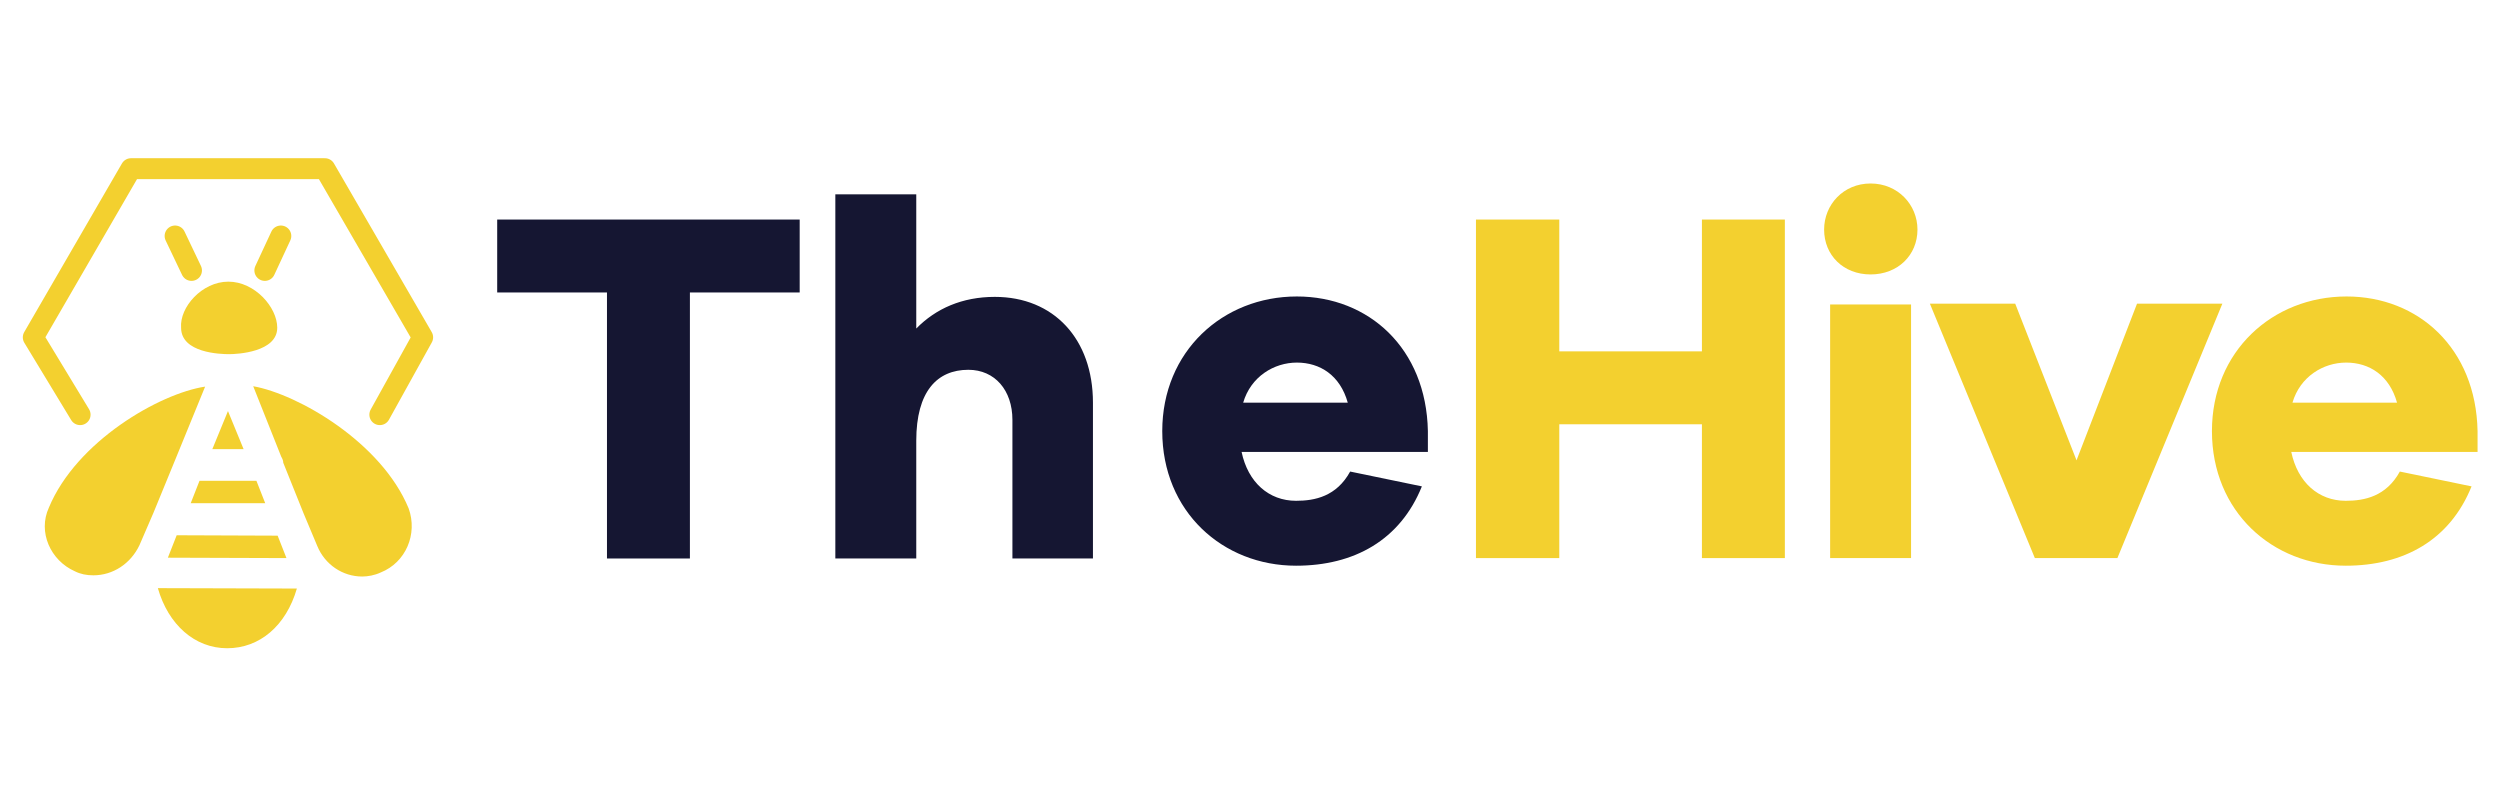
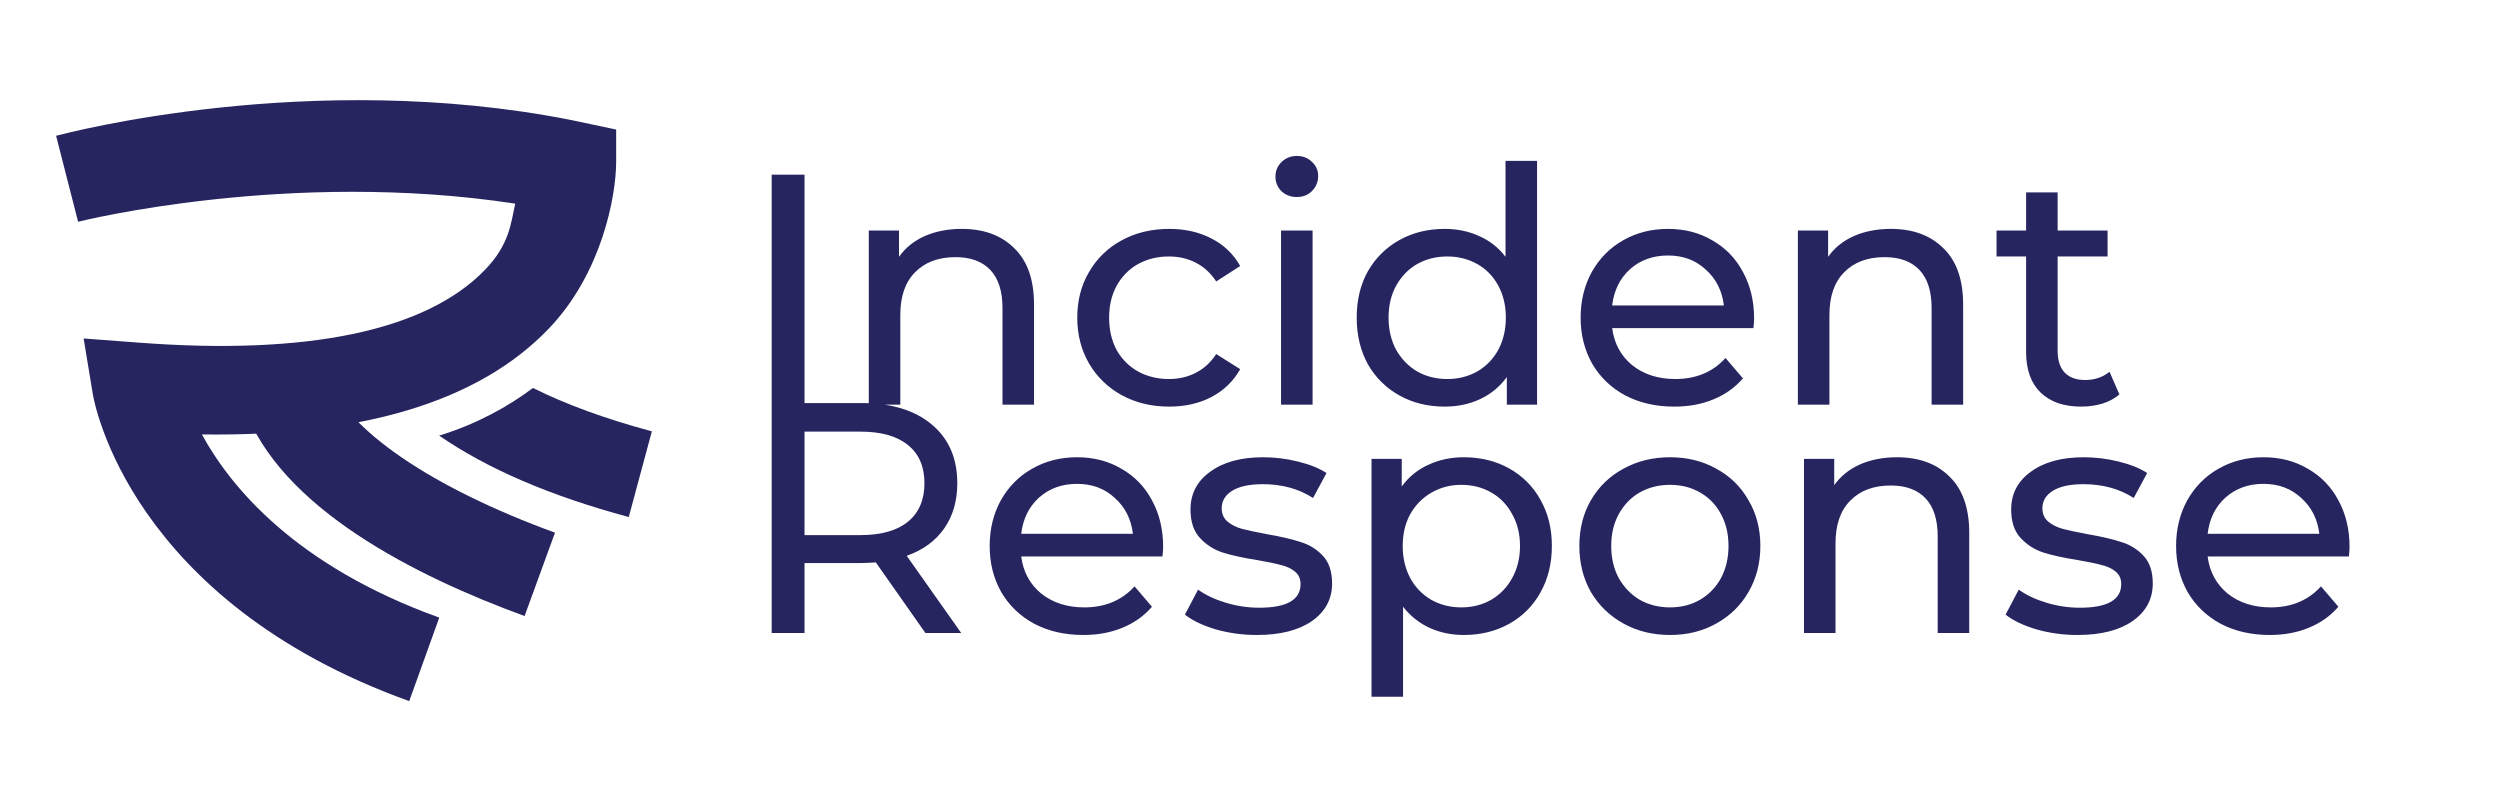
- <svg xmlns="http://www.w3.org/2000/svg" version="1.1" id="Layer_1" x="0px" y="0px" viewBox="0 0 624 200" enable-background="new 0 0 624 200" xml:space="preserve">
-   <g>
-     <g>
-       <path fill="#151632" d="M172.2,73v66.4h-20.7V73h-27.4V54.8h75.5V73H172.2z" />
-       <path fill="#151632" d="M272.8,100.5v38.9h-20.1v-34.6c0-7.4-4.4-12.5-11-12.5c-7.8,0-13,5.4-13,17.7v29.4h-20.2V48.5h20.2V82    c4.9-5,11.5-7.9,19.6-7.9C263,74.1,272.8,84.6,272.8,100.5z" />
-       <path fill="#151632" d="M356.3,112.8h-46.4c1.6,7.6,6.8,12.2,13.6,12.2c4.7,0,10.1-1.1,13.5-7.3l17.9,3.7    c-5.4,13.4-16.9,19.8-31.4,19.8c-18.3,0-33.4-13.5-33.4-33.6c0-19.9,15.1-33.6,33.6-33.6c17.9,0,32.3,12.9,32.7,33.6V112.8z     M310.3,100.5h26.1c-1.9-6.8-6.9-10-12.7-10C318,90.5,312.2,94,310.3,100.5z" />
-       <path fill="#F3D02F" d="M445.5,139.3h-20.7v-33.4h-35.6v33.4h-20.8V54.8h20.8v32.9h35.6V54.8h20.7V139.3z" />
-       <path fill="#F3D02F" d="M478.6,57.3c0,6.4-4.9,11.2-11.7,11.2c-6.8,0-11.6-4.8-11.6-11.2c0-6.2,4.8-11.5,11.6-11.5    C473.7,45.8,478.6,51.1,478.6,57.3z M456.8,139.3V76h20.2v63.3H456.8z" />
-       <path fill="#F3D02F" d="M528.5,139.3h-20.6l-26.2-63.5H503l15.3,39.1l15.1-39.1h21.3L528.5,139.3z" />
-       <path fill="#F3D02F" d="M618.3,112.8h-46.4c1.6,7.6,6.8,12.2,13.6,12.2c4.7,0,10.1-1.1,13.5-7.3l17.9,3.7    c-5.4,13.4-16.9,19.8-31.4,19.8c-18.3,0-33.4-13.5-33.4-33.6c0-19.9,15.1-33.6,33.6-33.6c17.9,0,32.3,12.9,32.7,33.6V112.8z     M572.2,100.5h26.1c-1.9-6.8-6.9-10-12.7-10C579.9,90.5,574.1,94,572.2,100.5z" />
-     </g>
-     <g>
-       <g>
-         <path fill="#F3D02F" d="M57,70.3c6.6,0,12.2,6.4,12.2,11.5c0,6.1-10,6.6-12,6.6l0,0c-2.2,0-12-0.3-12-6.6     C44.8,76.7,50.4,70.3,57,70.3L57,70.3z M44.1,133.6l25.2,0.1l2.2,5.6l-29.6-0.1L44.1,133.6z M47.6,125.6l2.2-5.6l14.2,0l2.2,5.6     L47.6,125.6z M53,112.1l3.9-9.5l3.9,9.5L53,112.1z M23.3,143.6c-1.7,0-3.2-0.3-4.6-1c-6.1-2.7-9.3-9.8-6.5-15.9     c6.9-16.6,27.7-28.5,39-30.2l-7.4,18.1l0,0L38.3,128l0,0l-3.5,8.1C32.6,140.7,28.2,143.6,23.3,143.6L23.3,143.6z M56.7,161.8     c-8.1,0-14.7-5.9-17.3-15l34.7,0.1C71.4,156.2,64.8,161.8,56.7,161.8L56.7,161.8z M95,142.9c-1.5,0.7-3.2,1-4.6,1     c-4.9,0-9.3-3-11.2-7.6l-3.4-8.1l0,0l-5.1-12.7c0-0.5-0.2-1-0.5-1.5l-7-17.6c11.2,2,32,14,38.8,30.5     C104.3,133.3,101.3,140.4,95,142.9L95,142.9z" />
-         <line fill="none" stroke="#F3D02F" stroke-width="5.215" stroke-linecap="round" stroke-miterlimit="10" x1="47.8" y1="67.5" x2="43.7" y2="58.9" />
-         <line fill="none" stroke="#F3D02F" stroke-width="5.215" stroke-linecap="round" stroke-miterlimit="10" x1="66.1" y1="67.5" x2="70.1" y2="58.9" />
-       </g>
-       <polyline fill="none" stroke="#F3D02F" stroke-width="5.215" stroke-linecap="round" stroke-linejoin="round" stroke-miterlimit="10" points="    94.8,103.5 105.5,84.2 81.1,42.1 32.7,42.1 8.3,84.2 20,103.5   " />
-     </g>
-   </g>
+ <svg xmlns="http://www.w3.org/2000/svg" width="624" height="200" viewBox="0 0 624 200" fill="none">
+   <path d="M130.936 153.765C103.854 143.887 69.712 126.776 60.838 101.35L81.757 94.049C86.313 107.105 107.535 121.651 138.528 132.957L130.936 153.765Z" fill="#272560" />
+   <path d="M162.704 107.664C151.127 104.544 141.27 100.952 133.023 96.838C126.729 101.549 118.988 105.847 109.613 108.728C121.735 117.077 137.384 123.789 156.937 129.056L162.704 107.664Z" fill="#272560" />
+   <path d="M102.141 175C32.441 149.926 23.518 100.488 23.172 98.395L20.872 84.486L34.933 85.543C76.367 88.659 106.25 82.742 121.127 67.272C127.095 61.063 127.517 55.825 128.595 50.833C72.192 42.194 20.04 55.213 19.492 55.352L14 33.889C16.559 33.23 77.459 17.123 142.452 29.934L153.794 32.334V40.37C153.794 48.838 150.256 68.156 136.998 82.004C119.551 100.225 90.47 108.997 50.397 108.434C57.552 121.564 73.776 141.247 109.64 154.155L102.141 175Z" fill="#272560" />
+   <path d="M192.61 43.6H200.81V101H192.61V43.6ZM240.053 57.13C245.574 57.13 249.947 58.743 253.173 61.968C256.453 65.139 258.093 69.813 258.093 75.99V101H250.221V76.892C250.221 72.683 249.209 69.512 247.187 67.38C245.164 65.248 242.267 64.182 238.495 64.182C234.231 64.182 230.869 65.439 228.409 67.954C225.949 70.414 224.719 73.967 224.719 78.614V101H216.847V57.54H224.391V64.1C225.976 61.859 228.108 60.137 230.787 58.934C233.52 57.731 236.609 57.13 240.053 57.13ZM291.843 101.492C287.415 101.492 283.452 100.535 279.953 98.622C276.509 96.709 273.803 94.085 271.835 90.75C269.867 87.361 268.883 83.534 268.883 79.27C268.883 75.006 269.867 71.207 271.835 67.872C273.803 64.483 276.509 61.859 279.953 60C283.452 58.087 287.415 57.13 291.843 57.13C295.779 57.13 299.278 57.923 302.339 59.508C305.455 61.093 307.861 63.389 309.555 66.396L303.569 70.25C302.203 68.173 300.508 66.615 298.485 65.576C296.463 64.537 294.221 64.018 291.761 64.018C288.919 64.018 286.349 64.647 284.053 65.904C281.812 67.161 280.035 68.965 278.723 71.316C277.466 73.612 276.837 76.263 276.837 79.27C276.837 82.331 277.466 85.037 278.723 87.388C280.035 89.684 281.812 91.461 284.053 92.718C286.349 93.975 288.919 94.604 291.761 94.604C294.221 94.604 296.463 94.085 298.485 93.046C300.508 92.007 302.203 90.449 303.569 88.372L309.555 92.144C307.861 95.151 305.455 97.474 302.339 99.114C299.278 100.699 295.779 101.492 291.843 101.492ZM319.747 57.54H327.619V101H319.747V57.54ZM323.683 49.176C322.152 49.176 320.868 48.684 319.829 47.7C318.845 46.716 318.353 45.513 318.353 44.092C318.353 42.671 318.845 41.468 319.829 40.484C320.868 39.445 322.152 38.926 323.683 38.926C325.214 38.926 326.471 39.418 327.455 40.402C328.494 41.331 329.013 42.507 329.013 43.928C329.013 45.404 328.494 46.661 327.455 47.7C326.471 48.684 325.214 49.176 323.683 49.176ZM383.65 40.156V101H376.106V94.112C374.356 96.517 372.142 98.349 369.464 99.606C366.785 100.863 363.833 101.492 360.608 101.492C356.398 101.492 352.626 100.563 349.292 98.704C345.957 96.845 343.333 94.249 341.42 90.914C339.561 87.525 338.632 83.643 338.632 79.27C338.632 74.897 339.561 71.043 341.42 67.708C343.333 64.373 345.957 61.777 349.292 59.918C352.626 58.059 356.398 57.13 360.608 57.13C363.724 57.13 366.594 57.731 369.218 58.934C371.842 60.082 374.028 61.804 375.778 64.1V40.156H383.65ZM361.264 94.604C363.997 94.604 366.484 93.975 368.726 92.718C370.967 91.406 372.716 89.602 373.974 87.306C375.231 84.955 375.86 82.277 375.86 79.27C375.86 76.263 375.231 73.612 373.974 71.316C372.716 68.965 370.967 67.161 368.726 65.904C366.484 64.647 363.997 64.018 361.264 64.018C358.476 64.018 355.961 64.647 353.72 65.904C351.533 67.161 349.784 68.965 348.472 71.316C347.214 73.612 346.586 76.263 346.586 79.27C346.586 82.277 347.214 84.955 348.472 87.306C349.784 89.602 351.533 91.406 353.72 92.718C355.961 93.975 358.476 94.604 361.264 94.604ZM437.822 79.516C437.822 80.117 437.767 80.91 437.658 81.894H402.398C402.89 85.721 404.557 88.809 407.4 91.16C410.297 93.456 413.878 94.604 418.142 94.604C423.335 94.604 427.517 92.855 430.688 89.356L435.034 94.44C433.066 96.736 430.606 98.485 427.654 99.688C424.757 100.891 421.504 101.492 417.896 101.492C413.304 101.492 409.231 100.563 405.678 98.704C402.125 96.791 399.364 94.139 397.396 90.75C395.483 87.361 394.526 83.534 394.526 79.27C394.526 75.061 395.455 71.261 397.314 67.872C399.227 64.483 401.824 61.859 405.104 60C408.439 58.087 412.183 57.13 416.338 57.13C420.493 57.13 424.183 58.087 427.408 60C430.688 61.859 433.23 64.483 435.034 67.872C436.893 71.261 437.822 75.143 437.822 79.516ZM416.338 63.772C412.566 63.772 409.395 64.92 406.826 67.216C404.311 69.512 402.835 72.519 402.398 76.236H430.278C429.841 72.573 428.337 69.594 425.768 67.298C423.253 64.947 420.11 63.772 416.338 63.772ZM471.959 57.13C477.48 57.13 481.854 58.743 485.079 61.968C488.359 65.139 489.999 69.813 489.999 75.99V101H482.127V76.892C482.127 72.683 481.116 69.512 479.093 67.38C477.07 65.248 474.173 64.182 470.401 64.182C466.137 64.182 462.775 65.439 460.315 67.954C457.855 70.414 456.625 73.967 456.625 78.614V101H448.753V57.54H456.297V64.1C457.882 61.859 460.014 60.137 462.693 58.934C465.426 57.731 468.515 57.13 471.959 57.13ZM529.003 98.458C527.855 99.442 526.434 100.207 524.739 100.754C523.045 101.246 521.295 101.492 519.491 101.492C515.118 101.492 511.729 100.317 509.323 97.966C506.918 95.615 505.715 92.253 505.715 87.88V64.018H498.335V57.54H505.715V48.028H513.587V57.54H526.051V64.018H513.587V87.552C513.587 89.903 514.161 91.707 515.309 92.964C516.512 94.221 518.207 94.85 520.393 94.85C522.799 94.85 524.849 94.167 526.543 92.8L529.003 98.458ZM230.986 158L218.604 140.37C217.073 140.479 215.871 140.534 214.996 140.534H200.81V158H192.61V100.6H214.996C222.431 100.6 228.28 102.377 232.544 105.93C236.808 109.483 238.94 114.376 238.94 120.608C238.94 125.036 237.847 128.808 235.66 131.924C233.473 135.04 230.357 137.309 226.312 138.73L239.924 158H230.986ZM214.75 133.564C219.943 133.564 223.907 132.443 226.64 130.202C229.373 127.961 230.74 124.763 230.74 120.608C230.74 116.453 229.373 113.283 226.64 111.096C223.907 108.855 219.943 107.734 214.75 107.734H200.81V133.564H214.75ZM290.318 136.516C290.318 137.117 290.263 137.91 290.154 138.894H254.894C255.386 142.721 257.053 145.809 259.896 148.16C262.793 150.456 266.374 151.604 270.638 151.604C275.831 151.604 280.013 149.855 283.184 146.356L287.53 151.44C285.562 153.736 283.102 155.485 280.15 156.688C277.253 157.891 274 158.492 270.392 158.492C265.8 158.492 261.727 157.563 258.174 155.704C254.621 153.791 251.86 151.139 249.892 147.75C247.979 144.361 247.022 140.534 247.022 136.27C247.022 132.061 247.951 128.261 249.81 124.872C251.723 121.483 254.32 118.859 257.6 117C260.935 115.087 264.679 114.13 268.834 114.13C272.989 114.13 276.679 115.087 279.904 117C283.184 118.859 285.726 121.483 287.53 124.872C289.389 128.261 290.318 132.143 290.318 136.516ZM268.834 120.772C265.062 120.772 261.891 121.92 259.322 124.216C256.807 126.512 255.331 129.519 254.894 133.236H282.774C282.337 129.573 280.833 126.594 278.264 124.298C275.749 121.947 272.606 120.772 268.834 120.772ZM313.713 158.492C310.16 158.492 306.743 158.027 303.463 157.098C300.183 156.114 297.614 154.884 295.755 153.408L299.035 147.176C300.948 148.543 303.272 149.636 306.005 150.456C308.738 151.276 311.499 151.686 314.287 151.686C321.175 151.686 324.619 149.718 324.619 145.782C324.619 144.47 324.154 143.431 323.225 142.666C322.296 141.901 321.12 141.354 319.699 141.026C318.332 140.643 316.364 140.233 313.795 139.796C310.296 139.249 307.426 138.621 305.185 137.91C302.998 137.199 301.112 135.997 299.527 134.302C297.942 132.607 297.149 130.229 297.149 127.168C297.149 123.232 298.789 120.089 302.069 117.738C305.349 115.333 309.75 114.13 315.271 114.13C318.168 114.13 321.066 114.485 323.963 115.196C326.86 115.907 329.238 116.863 331.097 118.066L327.735 124.298C324.182 122.002 320 120.854 315.189 120.854C311.854 120.854 309.312 121.401 307.563 122.494C305.814 123.587 304.939 125.036 304.939 126.84C304.939 128.261 305.431 129.382 306.415 130.202C307.399 131.022 308.602 131.623 310.023 132.006C311.499 132.389 313.549 132.826 316.173 133.318C319.672 133.919 322.487 134.575 324.619 135.286C326.806 135.942 328.664 137.09 330.195 138.73C331.726 140.37 332.491 142.666 332.491 145.618C332.491 149.554 330.796 152.697 327.407 155.048C324.072 157.344 319.508 158.492 313.713 158.492ZM365.371 114.13C369.581 114.13 373.353 115.059 376.687 116.918C380.022 118.777 382.619 121.373 384.477 124.708C386.391 128.043 387.347 131.897 387.347 136.27C387.347 140.643 386.391 144.525 384.477 147.914C382.619 151.249 380.022 153.845 376.687 155.704C373.353 157.563 369.581 158.492 365.371 158.492C362.255 158.492 359.385 157.891 356.761 156.688C354.192 155.485 352.005 153.736 350.201 151.44V173.908H342.329V114.54H349.873V121.428C351.623 119.023 353.837 117.219 356.515 116.016C359.194 114.759 362.146 114.13 365.371 114.13ZM364.715 151.604C367.503 151.604 369.991 150.975 372.177 149.718C374.419 148.406 376.168 146.602 377.425 144.306C378.737 141.955 379.393 139.277 379.393 136.27C379.393 133.263 378.737 130.612 377.425 128.316C376.168 125.965 374.419 124.161 372.177 122.904C369.991 121.647 367.503 121.018 364.715 121.018C361.982 121.018 359.495 121.674 357.253 122.986C355.067 124.243 353.317 126.02 352.005 128.316C350.748 130.612 350.119 133.263 350.119 136.27C350.119 139.277 350.748 141.955 352.005 144.306C353.263 146.602 355.012 148.406 357.253 149.718C359.495 150.975 361.982 151.604 364.715 151.604ZM416.838 158.492C412.519 158.492 408.638 157.535 405.194 155.622C401.75 153.709 399.044 151.085 397.076 147.75C395.162 144.361 394.206 140.534 394.206 136.27C394.206 132.006 395.162 128.207 397.076 124.872C399.044 121.483 401.75 118.859 405.194 117C408.638 115.087 412.519 114.13 416.838 114.13C421.156 114.13 425.01 115.087 428.4 117C431.844 118.859 434.522 121.483 436.436 124.872C438.404 128.207 439.388 132.006 439.388 136.27C439.388 140.534 438.404 144.361 436.436 147.75C434.522 151.085 431.844 153.709 428.4 155.622C425.01 157.535 421.156 158.492 416.838 158.492ZM416.838 151.604C419.626 151.604 422.113 150.975 424.3 149.718C426.541 148.406 428.29 146.602 429.548 144.306C430.805 141.955 431.434 139.277 431.434 136.27C431.434 133.263 430.805 130.612 429.548 128.316C428.29 125.965 426.541 124.161 424.3 122.904C422.113 121.647 419.626 121.018 416.838 121.018C414.05 121.018 411.535 121.647 409.294 122.904C407.107 124.161 405.358 125.965 404.046 128.316C402.788 130.612 402.16 133.263 402.16 136.27C402.16 139.277 402.788 141.955 404.046 144.306C405.358 146.602 407.107 148.406 409.294 149.718C411.535 150.975 414.05 151.604 416.838 151.604ZM473.481 114.13C479.002 114.13 483.375 115.743 486.601 118.968C489.881 122.139 491.521 126.813 491.521 132.99V158H483.649V133.892C483.649 129.683 482.637 126.512 480.615 124.38C478.592 122.248 475.695 121.182 471.923 121.182C467.659 121.182 464.297 122.439 461.837 124.954C459.377 127.414 458.147 130.967 458.147 135.614V158H450.275V114.54H457.819V121.1C459.404 118.859 461.536 117.137 464.215 115.934C466.948 114.731 470.037 114.13 473.481 114.13ZM518.553 158.492C515 158.492 511.583 158.027 508.303 157.098C505.023 156.114 502.454 154.884 500.595 153.408L503.875 147.176C505.788 148.543 508.112 149.636 510.845 150.456C513.578 151.276 516.339 151.686 519.127 151.686C526.015 151.686 529.459 149.718 529.459 145.782C529.459 144.47 528.994 143.431 528.065 142.666C527.136 141.901 525.96 141.354 524.539 141.026C523.172 140.643 521.204 140.233 518.635 139.796C515.136 139.249 512.266 138.621 510.025 137.91C507.838 137.199 505.952 135.997 504.367 134.302C502.782 132.607 501.989 130.229 501.989 127.168C501.989 123.232 503.629 120.089 506.909 117.738C510.189 115.333 514.59 114.13 520.111 114.13C523.008 114.13 525.906 114.485 528.803 115.196C531.7 115.907 534.078 116.863 535.937 118.066L532.575 124.298C529.022 122.002 524.84 120.854 520.029 120.854C516.694 120.854 514.152 121.401 512.403 122.494C510.654 123.587 509.779 125.036 509.779 126.84C509.779 128.261 510.271 129.382 511.255 130.202C512.239 131.022 513.442 131.623 514.863 132.006C516.339 132.389 518.389 132.826 521.013 133.318C524.512 133.919 527.327 134.575 529.459 135.286C531.646 135.942 533.504 137.09 535.035 138.73C536.566 140.37 537.331 142.666 537.331 145.618C537.331 149.554 535.636 152.697 532.247 155.048C528.912 157.344 524.348 158.492 518.553 158.492ZM586.447 136.516C586.447 137.117 586.392 137.91 586.283 138.894H551.023C551.515 142.721 553.182 145.809 556.025 148.16C558.922 150.456 562.503 151.604 566.767 151.604C571.96 151.604 576.142 149.855 579.313 146.356L583.659 151.44C581.691 153.736 579.231 155.485 576.279 156.688C573.382 157.891 570.129 158.492 566.521 158.492C561.929 158.492 557.856 157.563 554.303 155.704C550.75 153.791 547.989 151.139 546.021 147.75C544.108 144.361 543.151 140.534 543.151 136.27C543.151 132.061 544.08 128.261 545.939 124.872C547.852 121.483 550.449 118.859 553.729 117C557.064 115.087 560.808 114.13 564.963 114.13C569.118 114.13 572.808 115.087 576.033 117C579.313 118.859 581.855 121.483 583.659 124.872C585.518 128.261 586.447 132.143 586.447 136.516ZM564.963 120.772C561.191 120.772 558.02 121.92 555.451 124.216C552.936 126.512 551.46 129.519 551.023 133.236H578.903C578.466 129.573 576.962 126.594 574.393 124.298C571.878 121.947 568.735 120.772 564.963 120.772Z" fill="#272560" />
</svg>
